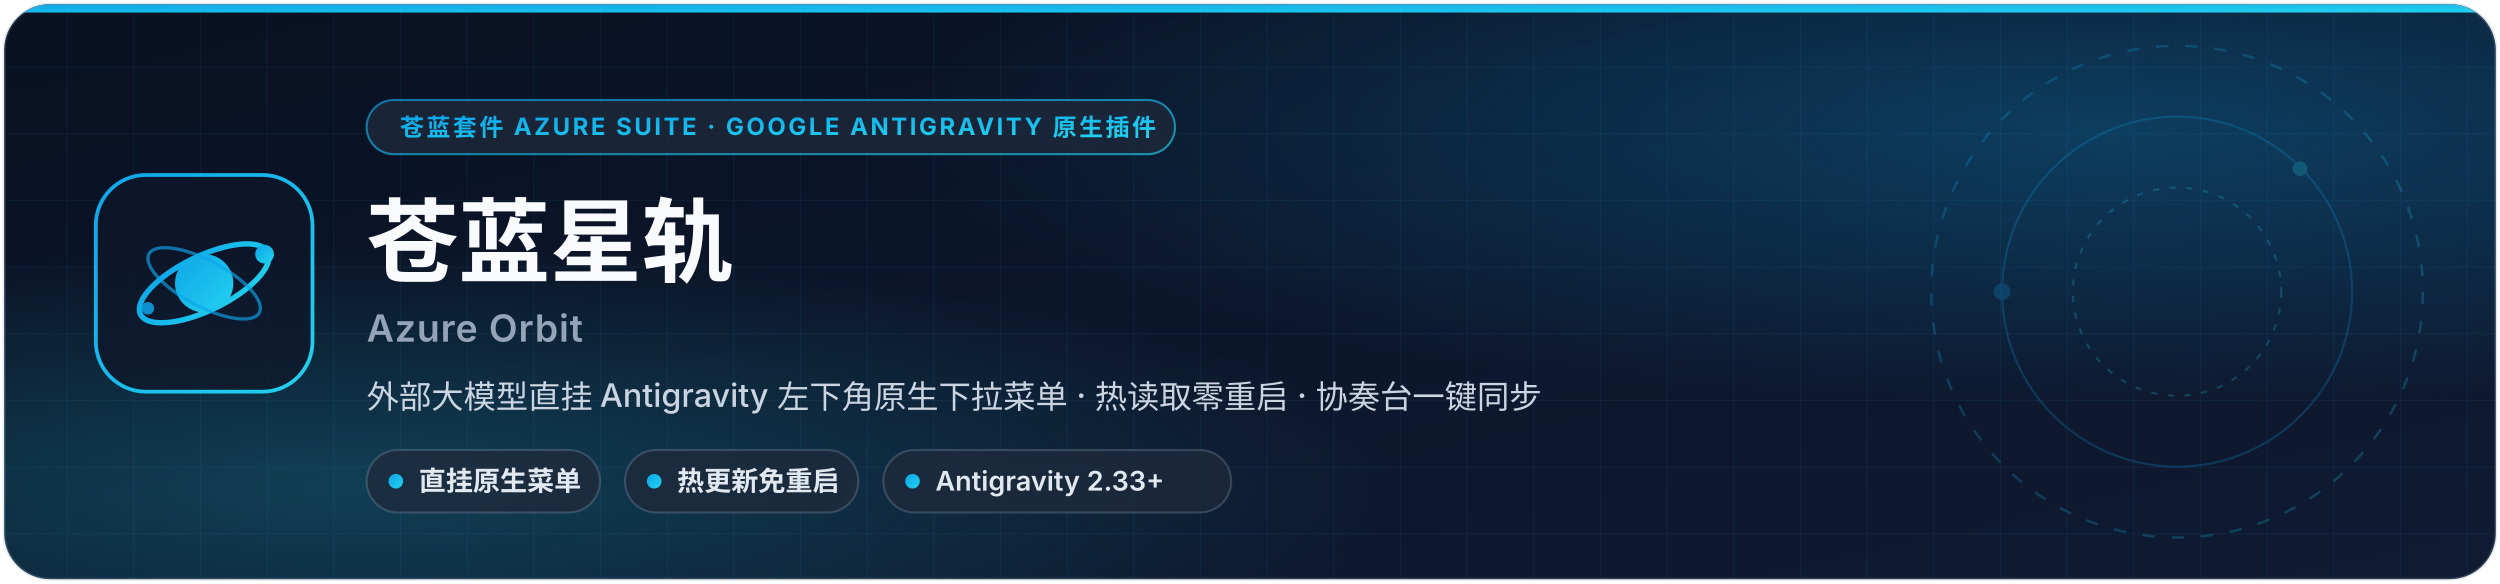
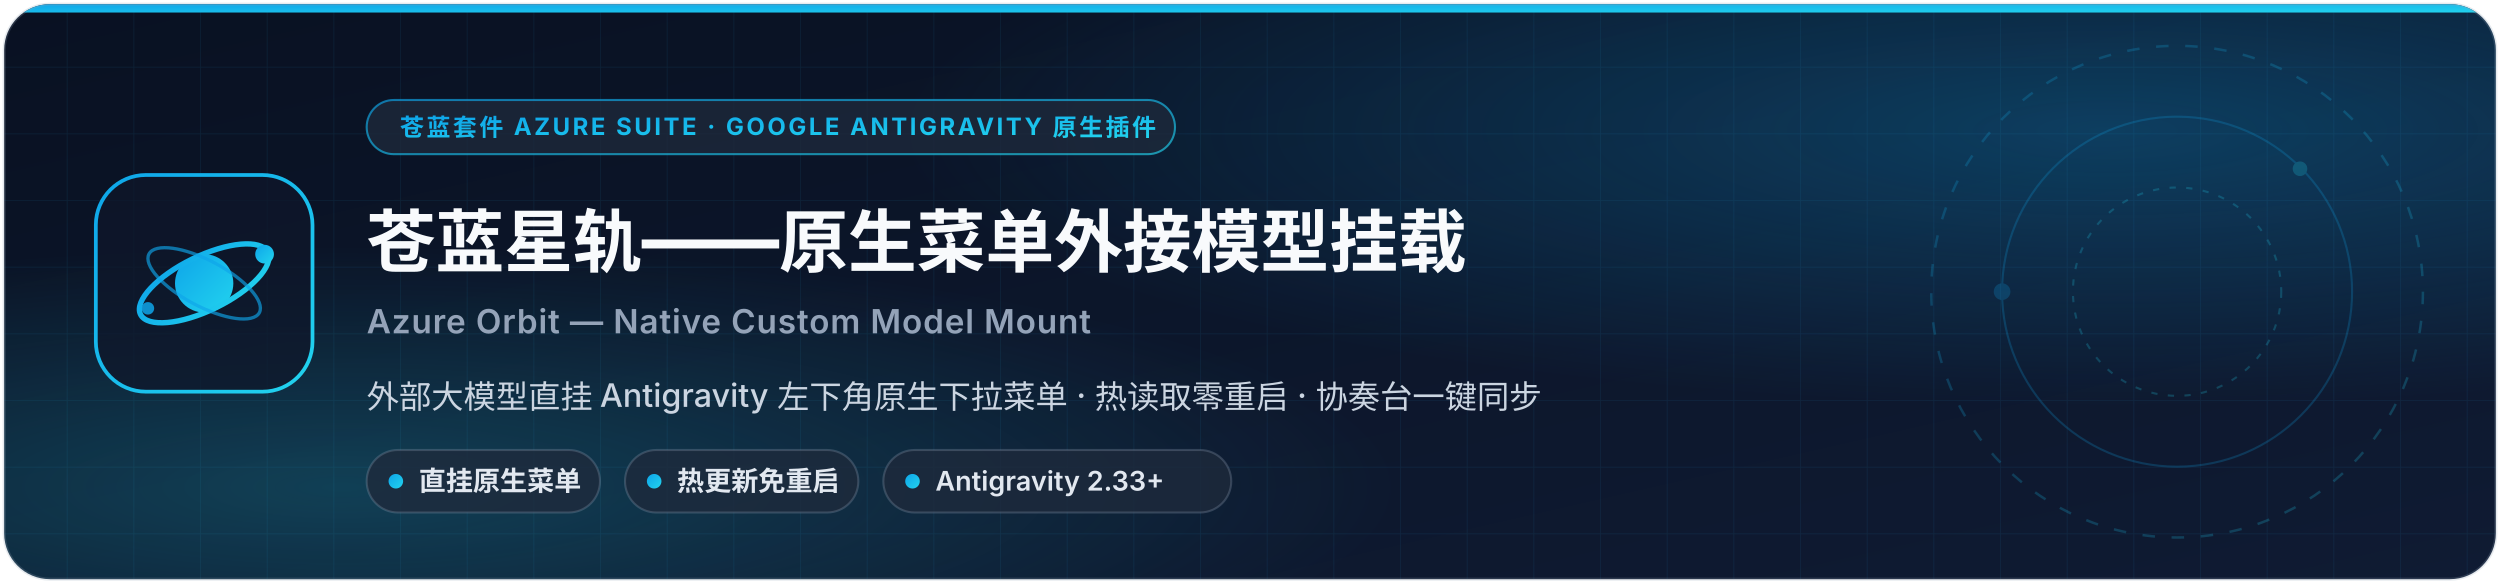
- <svg xmlns="http://www.w3.org/2000/svg" viewBox="0 0 1200 280" width="1200" height="280" role="img" aria-label="苍蓝星轨">
+ <svg xmlns="http://www.w3.org/2000/svg" viewBox="0 0 1200 280" width="1200" height="280" role="img" aria-label="苍蓝星轨——原生菜单外接模型挂载">
  <defs>
    <linearGradient id="bgGrad" x1="0%" y1="0%" x2="100%" y2="100%">
      <stop offset="0%" stop-color="#091122" />
      <stop offset="100%" stop-color="#0f1b33" />
    </linearGradient>
    <linearGradient id="accentGrad" x1="0%" y1="0%" x2="100%" y2="100%">
      <stop offset="0%" stop-color="#0ea5e9" />
      <stop offset="100%" stop-color="#22d3ee" />
    </linearGradient>
    <radialGradient id="glow1" cx="84%" cy="22%" r="48%">
      <stop offset="0%" stop-color="#0ea5e9" stop-opacity="0.28" />
      <stop offset="100%" stop-color="#0ea5e9" stop-opacity="0" />
    </radialGradient>
    <radialGradient id="glow2" cx="14%" cy="84%" r="42%">
      <stop offset="0%" stop-color="#22d3ee" stop-opacity="0.22" />
      <stop offset="100%" stop-color="#22d3ee" stop-opacity="0" />
    </radialGradient>
    <pattern id="gridPat" width="32" height="32" patternUnits="userSpaceOnUse">
      <path d="M 32 0 L 0 0 0 32" fill="none" stroke="#38bdf8" stroke-width="0.8" stroke-opacity="0.08" />
    </pattern>
    <clipPath id="outerClip">
      <rect x="2" y="2" width="1196" height="276" rx="22" />
    </clipPath>
  </defs>
  <g clip-path="url(#outerClip)">
    <rect x="2" y="2" width="1196" height="276" rx="22" fill="url(#bgGrad)" />
    <rect x="2" y="2" width="1196" height="276" fill="url(#gridPat)" />
    <rect x="2" y="2" width="1196" height="276" fill="url(#glow1)" />
    <rect x="2" y="2" width="1196" height="276" fill="url(#glow2)" />
    <rect x="2" y="2" width="1196" height="4" fill="url(#accentGrad)" />
    <g opacity="0.22" transform="translate(1045, 140)">
      <circle cx="0" cy="0" r="118" fill="none" stroke="url(#accentGrad)" stroke-width="1.2" stroke-dasharray="6 8" />
      <circle cx="0" cy="0" r="84" fill="none" stroke="#0ea5e9" stroke-width="1" />
      <circle cx="0" cy="0" r="50" fill="none" stroke="#22d3ee" stroke-width="1" stroke-dasharray="3 5" />
      <circle cx="-84" cy="0" r="4" fill="#0ea5e9" />
      <circle cx="59" cy="-59" r="3.5" fill="#22d3ee" />
    </g>
    <g transform="translate(46, 84)">
      <rect width="104" height="104" rx="24" fill="rgba(15,23,42,0.72)" stroke="url(#accentGrad)" stroke-width="1.8" />
      <g transform="translate(4, 4)">
        <circle cx="48" cy="48" r="14" fill="url(#accentGrad)" />
        <ellipse cx="48" cy="48" rx="34" ry="13" transform="rotate(-26 48 48)" fill="none" stroke="url(#accentGrad)" stroke-width="2.6" />
        <ellipse cx="48" cy="48" rx="30" ry="11" transform="rotate(28 48 48)" fill="none" stroke="#0ea5e9" stroke-width="1.6" opacity="0.65" />
        <circle cx="77" cy="34" r="4.5" fill="url(#accentGrad)" />
        <circle cx="21" cy="60" r="3" fill="#0ea5e9" opacity="0.85" />
      </g>
    </g>
    <g transform="translate(176, 48)">
      <rect width="388" height="26" rx="13" fill="rgba(30,41,59,0.78)" stroke="url(#accentGrad)" stroke-width="1" stroke-opacity="0.65" />
      <text x="16" y="17.2" font-size="11.5" font-weight="700" letter-spacing="1.2" fill="url(#accentGrad)" font-family="-apple-system, BlinkMacSystemFont, 'Segoe UI', 'PingFang SC', 'Microsoft YaHei', sans-serif">苍蓝套件 AZURE SUITE  ·  GOOGLE ANTIGRAVITY 原生插件</text>
    </g>
-     <text x="176" y="132" font-size="44" font-weight="800" fill="#f8fafc" font-family="-apple-system, BlinkMacSystemFont, 'Segoe UI', 'PingFang SC', 'Microsoft YaHei', sans-serif">苍蓝星轨</text>
-     <text x="176" y="164" font-size="18" font-weight="600" fill="#94a3b8" letter-spacing="0.4" font-family="-apple-system, BlinkMacSystemFont, 'Segoe UI', 'PingFang SC', 'Microsoft YaHei', sans-serif">Azure Orbit</text>
+     <text x="176" y="128" font-size="33" font-weight="800" fill="#f8fafc" font-family="-apple-system, BlinkMacSystemFont, 'Segoe UI', 'PingFang SC', 'Microsoft YaHei', sans-serif">苍蓝星轨——原生菜单外接模型挂载</text>
+     <text x="176" y="160" font-size="16" font-weight="600" fill="#94a3b8" letter-spacing="0.4" font-family="-apple-system, BlinkMacSystemFont, 'Segoe UI', 'PingFang SC', 'Microsoft YaHei', sans-serif">Azure Orbit — Native Custom Model Mount</text>
    <text x="176" y="196" font-size="15.5" font-weight="500" fill="#cbd5e1" font-family="-apple-system, BlinkMacSystemFont, 'Segoe UI', 'PingFang SC', 'Microsoft YaHei', sans-serif">外部大模型直挂 Antigravity 左下角原生下拉菜单 · 热读取零重启 · 协奏台一键同步</text>
    <g transform="translate(176, 216)">
      <rect width="112" height="30" rx="15" fill="rgba(30,41,59,0.78)" stroke="rgba(148,163,184,0.28)" stroke-width="1" />
      <circle cx="14" cy="15" r="3.5" fill="url(#accentGrad)" />
      <text x="25" y="19.5" font-size="13" font-weight="600" fill="#e2e8f0" font-family="-apple-system, BlinkMacSystemFont, 'Segoe UI', 'PingFang SC', 'Microsoft YaHei', sans-serif">直挂原生菜单</text>
    </g>
    <g transform="translate(300, 216)">
      <rect width="112" height="30" rx="15" fill="rgba(30,41,59,0.78)" stroke="rgba(148,163,184,0.28)" stroke-width="1" />
      <circle cx="14" cy="15" r="3.5" fill="url(#accentGrad)" />
      <text x="25" y="19.5" font-size="13" font-weight="600" fill="#e2e8f0" font-family="-apple-system, BlinkMacSystemFont, 'Segoe UI', 'PingFang SC', 'Microsoft YaHei', sans-serif">热更新免重启</text>
    </g>
    <g transform="translate(424, 216)">
      <rect width="167" height="30" rx="15" fill="rgba(30,41,59,0.78)" stroke="rgba(148,163,184,0.28)" stroke-width="1" />
      <circle cx="14" cy="15" r="3.5" fill="url(#accentGrad)" />
      <text x="25" y="19.5" font-size="13" font-weight="600" fill="#e2e8f0" font-family="-apple-system, BlinkMacSystemFont, 'Segoe UI', 'PingFang SC', 'Microsoft YaHei', sans-serif">Antigravity 2.33+</text>
    </g>
  </g>
  <rect x="2" y="2" width="1196" height="276" rx="22" fill="none" stroke="rgba(148,163,184,0.22)" stroke-width="1.5" />
</svg>
